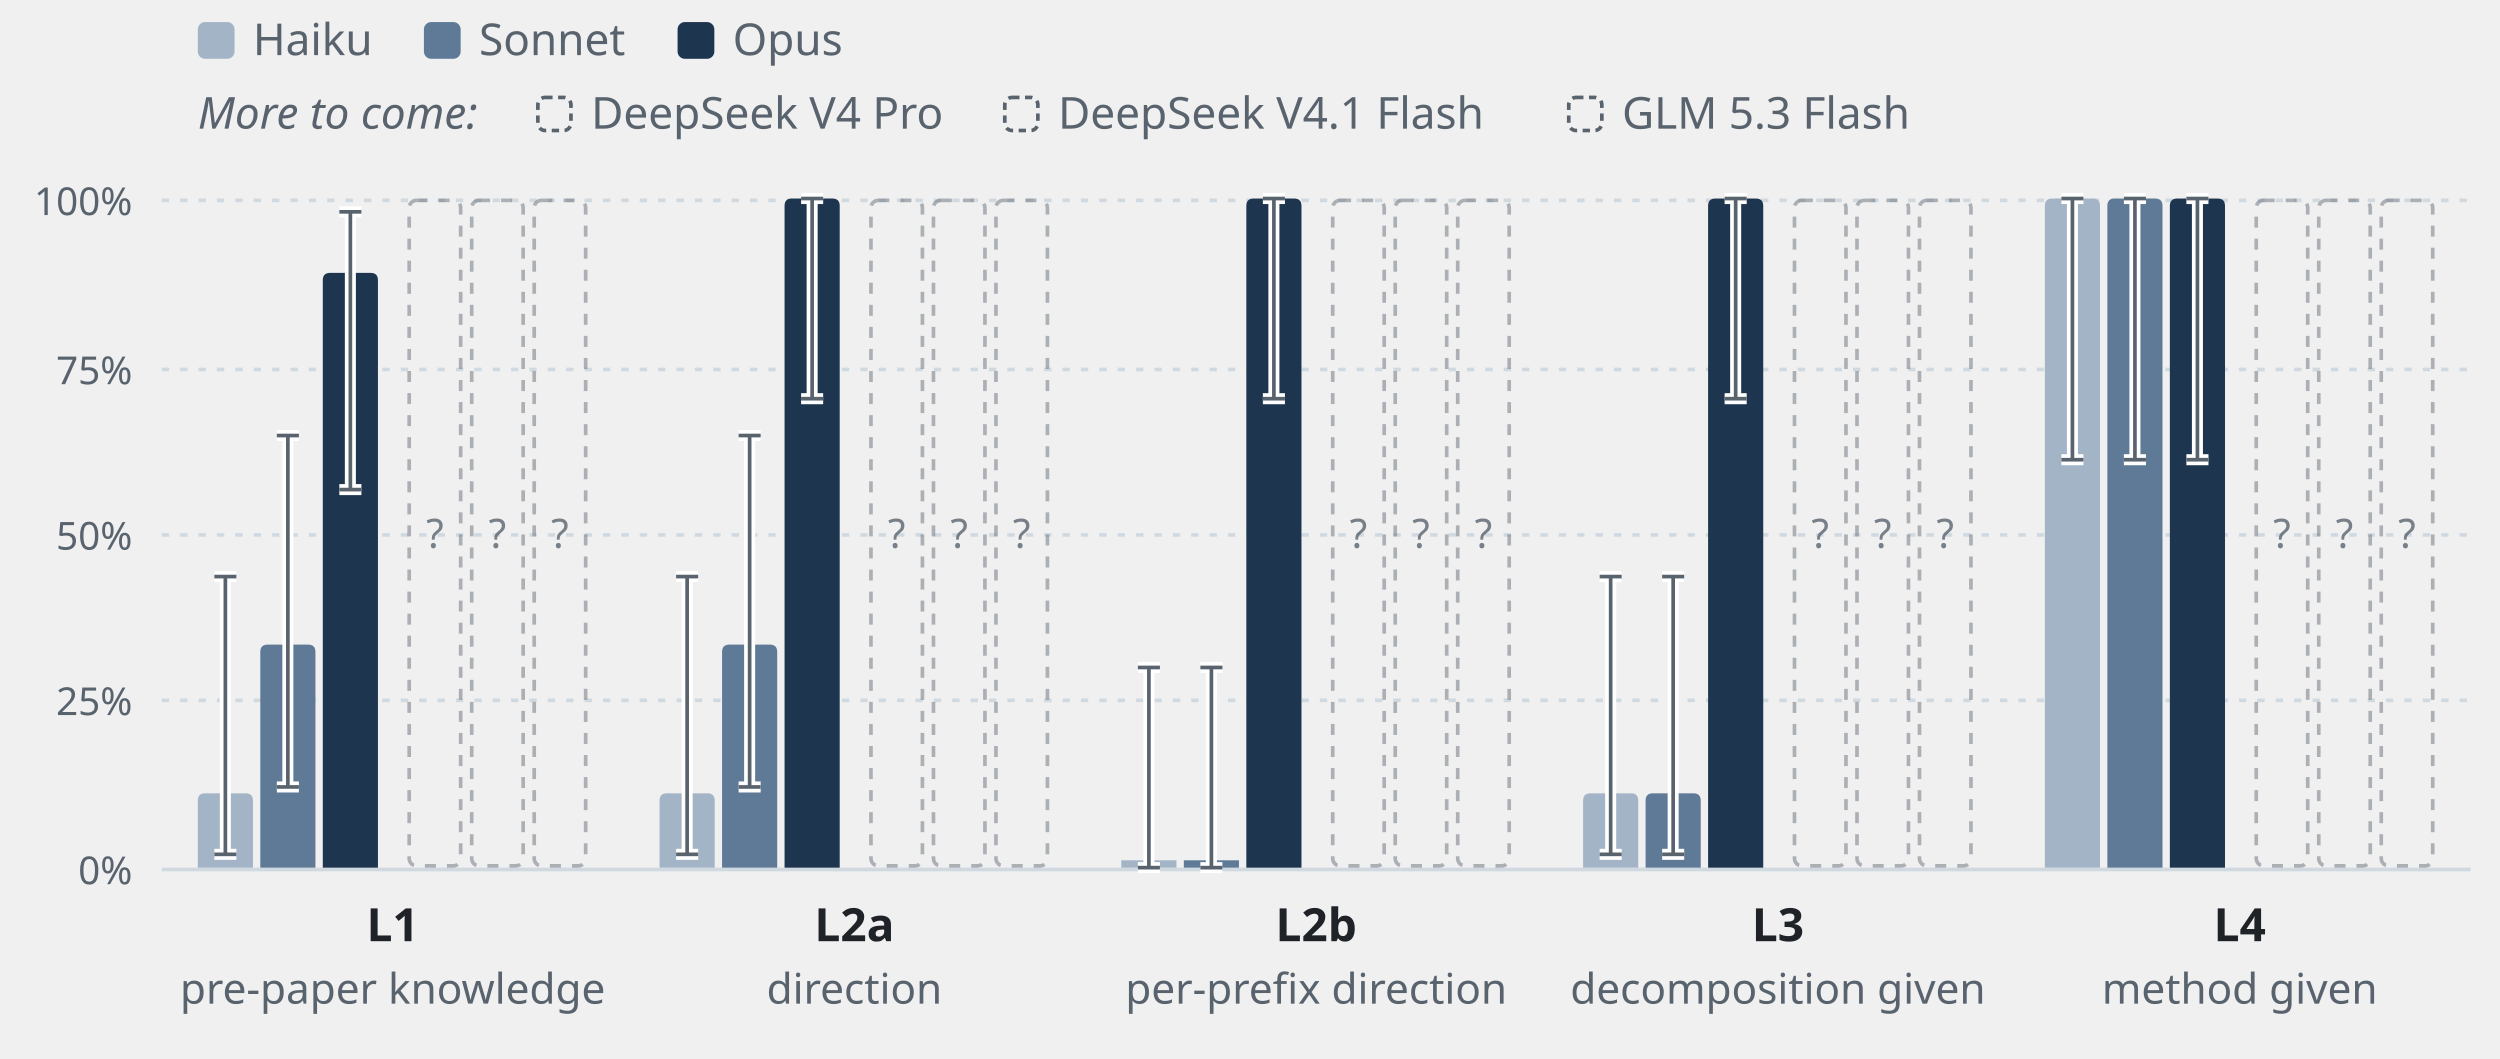
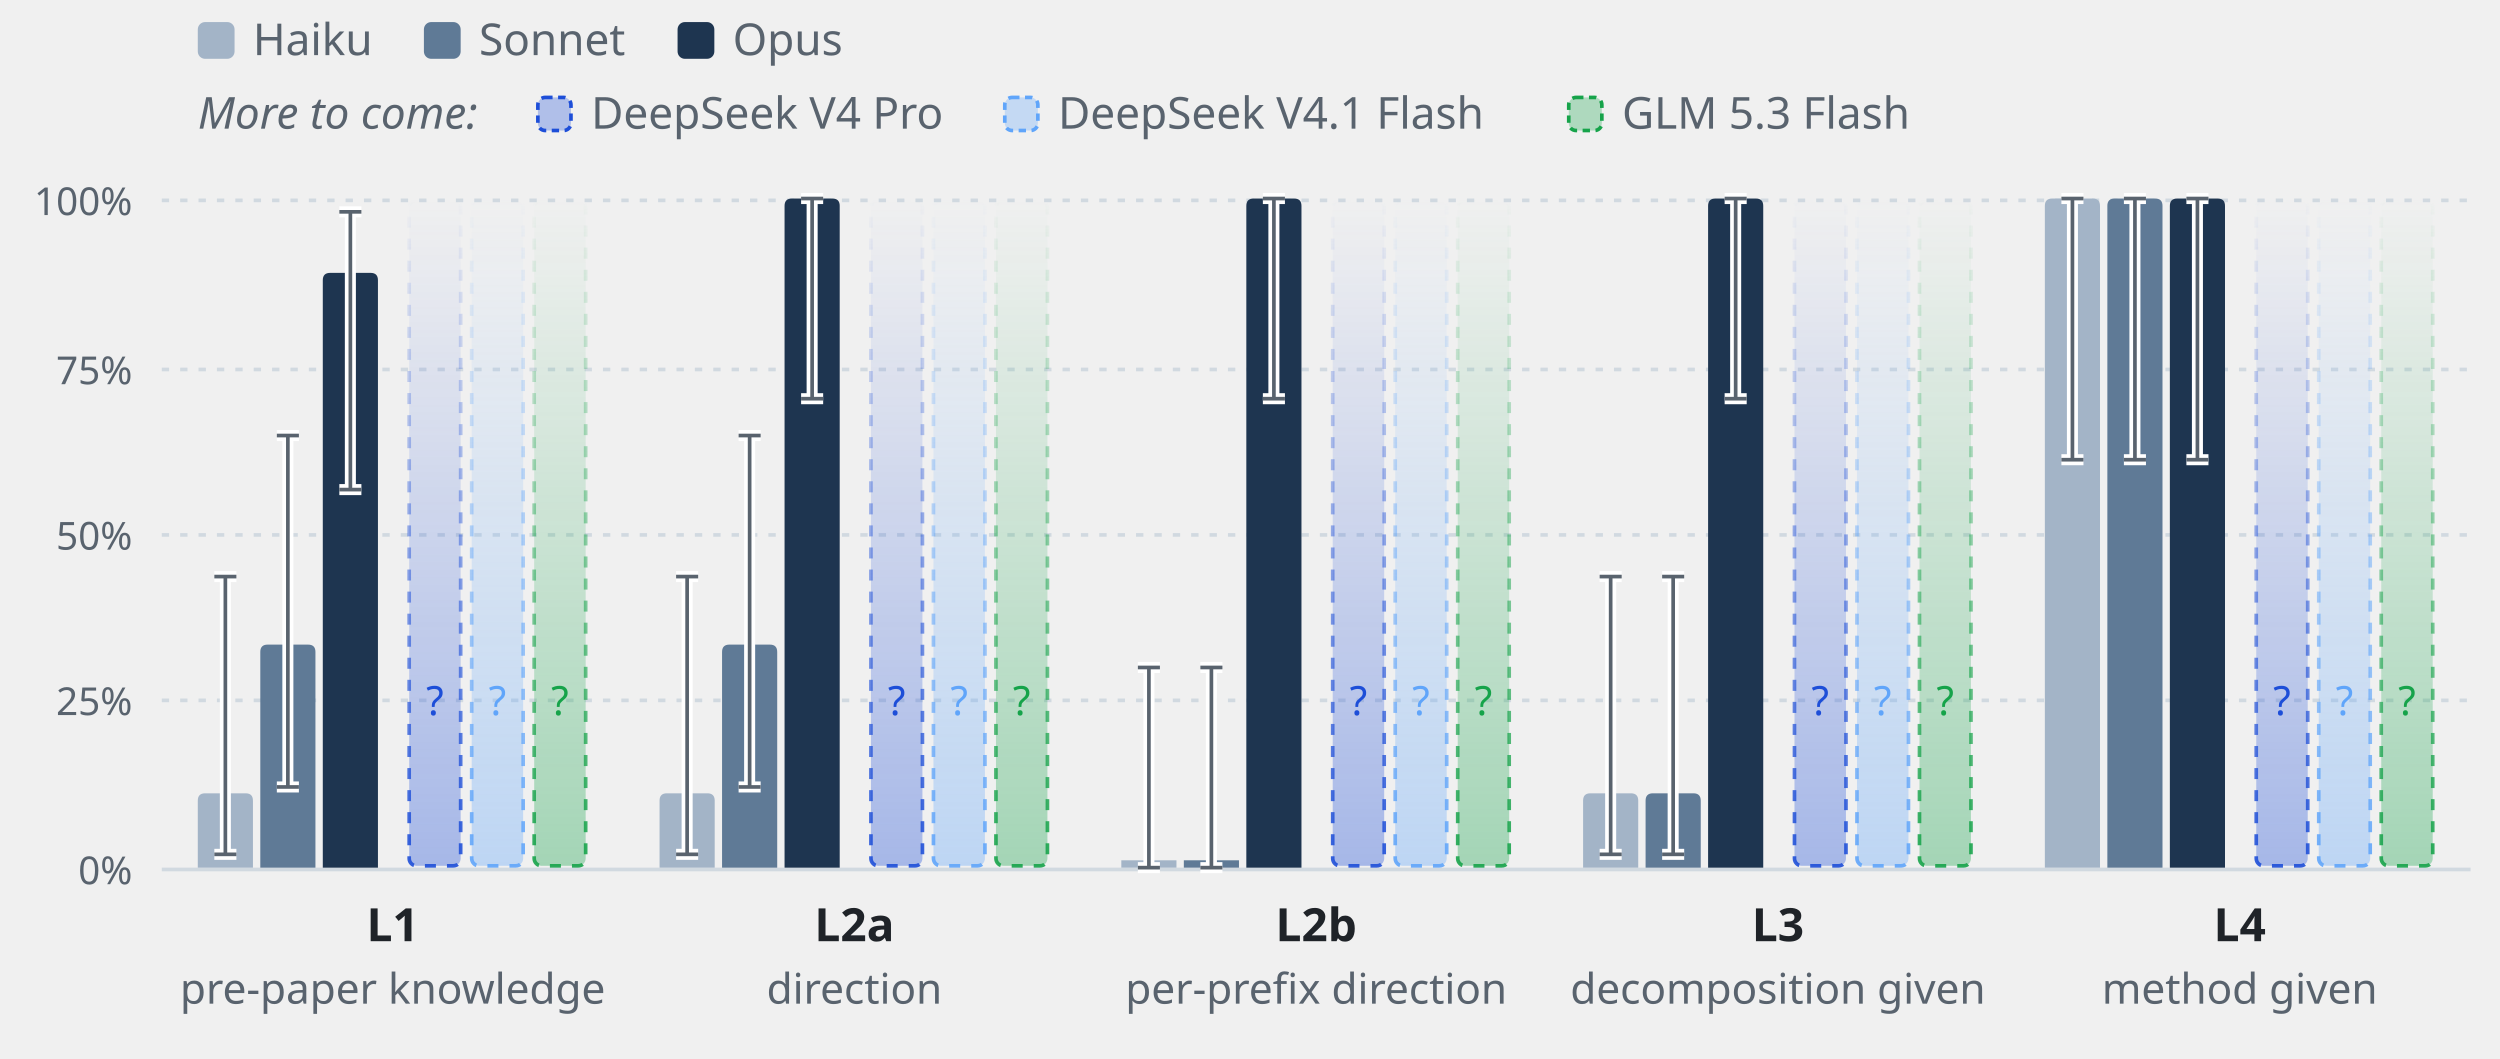
<svg xmlns="http://www.w3.org/2000/svg" width="680" height="288" viewBox="0 0 680 288" font-family="-apple-system, BlinkMacSystemFont, 'Segoe UI', 'Noto Sans', Helvetica, Arial, sans-serif" role="img" aria-labelledby="title desc">
  <rect x="53.8" y="6" width="10" height="10" rx="2" fill="#a3b4c7" />
  <text x="68.8" y="15" font-size="12" fill="#59636e">Haiku</text>
  <rect x="115.3" y="6" width="10" height="10" rx="2" fill="#5f7a96" />
  <text x="130.3" y="15" font-size="12" fill="#59636e">Sonnet</text>
  <rect x="184.3" y="6" width="10" height="10" rx="2" fill="#1e3550" />
  <text x="199.3" y="15" font-size="12" fill="#59636e">Opus</text>
+   <defs>
+     <linearGradient id="fill0" x1="0" y1="1" x2="0" y2="0">
+       <stop offset="0" stop-color="#1d4ed8" stop-opacity="0.35" />
+       <stop offset="1" stop-color="#1d4ed8" stop-opacity="0" />
+     </linearGradient>
+     <linearGradient id="edge0" x1="0" y1="1" x2="0" y2="0">
+       <stop offset="0" stop-color="#1d4ed8" stop-opacity="0.9" />
+       <stop offset="1" stop-color="#1d4ed8" stop-opacity="0" />
+     </linearGradient>
+     <linearGradient id="fill1" x1="0" y1="1" x2="0" y2="0">
+       <stop offset="0" stop-color="#60a5fa" stop-opacity="0.35" />
+       <stop offset="1" stop-color="#60a5fa" stop-opacity="0" />
+     </linearGradient>
+     <linearGradient id="edge1" x1="0" y1="1" x2="0" y2="0">
+       <stop offset="0" stop-color="#60a5fa" stop-opacity="0.9" />
+       <stop offset="1" stop-color="#60a5fa" stop-opacity="0" />
+     </linearGradient>
+     <linearGradient id="fill2" x1="0" y1="1" x2="0" y2="0">
+       <stop offset="0" stop-color="#16a34a" stop-opacity="0.35" />
+       <stop offset="1" stop-color="#16a34a" stop-opacity="0" />
+     </linearGradient>
+     <linearGradient id="edge2" x1="0" y1="1" x2="0" y2="0">
+       <stop offset="0" stop-color="#16a34a" stop-opacity="0.9" />
+       <stop offset="1" stop-color="#16a34a" stop-opacity="0" />
+     </linearGradient>
+   </defs>
  <text x="53.8" y="35" font-size="12" font-style="italic" fill="#59636e">More to come:</text>
-   <rect x="146.3" y="26.5" width="9" height="9" rx="2" fill="none" stroke="#59636e" stroke-dasharray="2 1.5" />
+   <rect x="146.3" y="26.5" width="9" height="9" rx="2" fill="#1d4ed8" fill-opacity="0.3" stroke="#1d4ed8" stroke-dasharray="2 1.5" />
  <text x="160.8" y="35" font-size="12" fill="#59636e">DeepSeek V4 Pro</text>
-   <rect x="273.3" y="26.5" width="9" height="9" rx="2" fill="none" stroke="#59636e" stroke-dasharray="2 1.5" />
+   <rect x="273.3" y="26.5" width="9" height="9" rx="2" fill="#60a5fa" fill-opacity="0.3" stroke="#60a5fa" stroke-dasharray="2 1.5" />
  <text x="287.8" y="35" font-size="12" fill="#59636e">DeepSeek V4.1 Flash</text>
-   <rect x="426.7" y="26.5" width="9" height="9" rx="2" fill="none" stroke="#59636e" stroke-dasharray="2 1.5" />
+   <rect x="426.7" y="26.5" width="9" height="9" rx="2" fill="#16a34a" fill-opacity="0.3" stroke="#16a34a" stroke-dasharray="2 1.5" />
  <text x="441.2" y="35" font-size="12" fill="#59636e">GLM 5.3 Flash</text>
  <line x1="44" x2="672" y1="236.5" y2="236.5" stroke="#d1d9e0" />
  <text x="36" y="240.5" font-size="10.5" text-anchor="end" fill="#59636e" font-variant-numeric="tabular-nums">0%</text>
  <line x1="44" x2="672" y1="190.5" y2="190.5" stroke="#d1d9e0" stroke-dasharray="2 3" />
  <text x="36" y="194.5" font-size="10.5" text-anchor="end" fill="#59636e" font-variant-numeric="tabular-nums">25%</text>
  <line x1="44" x2="672" y1="145.5" y2="145.5" stroke="#d1d9e0" stroke-dasharray="2 3" />
  <text x="36" y="149.5" font-size="10.5" text-anchor="end" fill="#59636e" font-variant-numeric="tabular-nums">50%</text>
  <line x1="44" x2="672" y1="100.5" y2="100.5" stroke="#d1d9e0" stroke-dasharray="2 3" />
  <text x="36" y="104.5" font-size="10.5" text-anchor="end" fill="#59636e" font-variant-numeric="tabular-nums">75%</text>
  <line x1="44" x2="672" y1="54.5" y2="54.5" stroke="#d1d9e0" stroke-dasharray="2 3" />
  <text x="36" y="58.5" font-size="10.5" text-anchor="end" fill="#59636e" font-variant-numeric="tabular-nums">100%</text>
  <path d="M53.8,236.0 V217.778 Q53.8,215.778 55.8,215.778 H66.8 Q68.8,215.778 68.8,217.778 V236.0 Z" fill="#a3b4c7" />
  <path d="M61.3,232.38 V156.829 M58.3,156.829 H64.3 M58.3,232.38 H64.3" stroke="#ffffff" stroke-width="3" fill="none" />
  <path d="M61.3,232.38 V156.829 M58.3,156.829 H64.3 M58.3,232.38 H64.3" stroke="#59636e" stroke-width="1" fill="none" />
  <path d="M70.8,236.0 V177.333 Q70.8,175.333 72.8,175.333 H83.8 Q85.8,175.333 85.8,177.333 V236.0 Z" fill="#5f7a96" />
  <path d="M78.3,214.054 V118.464 M75.3,118.464 H81.3 M75.3,214.054 H81.3" stroke="#ffffff" stroke-width="3" fill="none" />
  <path d="M78.3,214.054 V118.464 M75.3,118.464 H81.3 M75.3,214.054 H81.3" stroke="#59636e" stroke-width="1" fill="none" />
  <path d="M87.8,236.0 V76.222 Q87.8,74.222 89.8,74.222 H100.8 Q102.8,74.222 102.8,76.222 V236.0 Z" fill="#1e3550" />
  <path d="M95.3,133.171 V57.62 M92.3,57.62 H98.3 M92.3,133.171 H98.3" stroke="#ffffff" stroke-width="3" fill="none" />
  <path d="M95.3,133.171 V57.62 M92.3,57.62 H98.3 M92.3,133.171 H98.3" stroke="#59636e" stroke-width="1" fill="none" />
-   <rect x="111.3" y="54.5" width="14" height="181" rx="2" fill="none" stroke="#59636e" stroke-opacity="0.45" stroke-dasharray="3 3" />
-   <text x="118.3" y="149.0" font-size="11" text-anchor="middle" fill="#59636e" fill-opacity="0.8">?</text>
-   <rect x="128.3" y="54.5" width="14" height="181" rx="2" fill="none" stroke="#59636e" stroke-opacity="0.45" stroke-dasharray="3 3" />
-   <text x="135.3" y="149.0" font-size="11" text-anchor="middle" fill="#59636e" fill-opacity="0.8">?</text>
-   <rect x="145.3" y="54.5" width="14" height="181" rx="2" fill="none" stroke="#59636e" stroke-opacity="0.45" stroke-dasharray="3 3" />
-   <text x="152.3" y="149.0" font-size="11" text-anchor="middle" fill="#59636e" fill-opacity="0.8">?</text>
+   <rect x="111.3" y="54.5" width="14" height="181" rx="2" fill="url(#fill0)" stroke="url(#edge0)" stroke-dasharray="3 3" />
+   <text x="118.3" y="194.5" font-size="11" text-anchor="middle" fill="#1d4ed8">?</text>
+   <rect x="128.3" y="54.5" width="14" height="181" rx="2" fill="url(#fill1)" stroke="url(#edge1)" stroke-dasharray="3 3" />
+   <text x="135.3" y="194.5" font-size="11" text-anchor="middle" fill="#60a5fa">?</text>
+   <rect x="145.3" y="54.5" width="14" height="181" rx="2" fill="url(#fill2)" stroke="url(#edge2)" stroke-dasharray="3 3" />
+   <text x="152.3" y="194.5" font-size="11" text-anchor="middle" fill="#16a34a">?</text>
  <text x="106.8" y="256" font-size="12.5" font-weight="600" text-anchor="middle" fill="#1f2328">L1</text>
  <text x="106.8" y="273" font-size="11.5" text-anchor="middle" fill="#59636e">pre-paper knowledge</text>
  <path d="M179.4,236.0 V217.778 Q179.4,215.778 181.4,215.778 H192.4 Q194.4,215.778 194.4,217.778 V236.0 Z" fill="#a3b4c7" />
  <path d="M186.9,232.38 V156.829 M183.9,156.829 H189.9 M183.9,232.38 H189.9" stroke="#ffffff" stroke-width="3" fill="none" />
  <path d="M186.9,232.38 V156.829 M183.9,156.829 H189.9 M183.9,232.38 H189.9" stroke="#59636e" stroke-width="1" fill="none" />
  <path d="M196.4,236.0 V177.333 Q196.4,175.333 198.4,175.333 H209.4 Q211.4,175.333 211.4,177.333 V236.0 Z" fill="#5f7a96" />
  <path d="M203.9,214.054 V118.464 M200.9,118.464 H206.9 M200.9,214.054 H206.9" stroke="#ffffff" stroke-width="3" fill="none" />
  <path d="M203.9,214.054 V118.464 M200.9,118.464 H206.9 M200.9,214.054 H206.9" stroke="#59636e" stroke-width="1" fill="none" />
  <path d="M213.4,236.0 V56.0 Q213.4,54.0 215.4,54.0 H226.4 Q228.4,54.0 228.4,56.0 V236.0 Z" fill="#1e3550" />
  <path d="M220.9,108.446 V54.0 M217.9,54.0 H223.9 M217.9,108.446 H223.9" stroke="#ffffff" stroke-width="3" fill="none" />
  <path d="M220.9,108.446 V54.0 M217.9,54.0 H223.9 M217.9,108.446 H223.9" stroke="#59636e" stroke-width="1" fill="none" />
-   <rect x="236.9" y="54.5" width="14" height="181" rx="2" fill="none" stroke="#59636e" stroke-opacity="0.45" stroke-dasharray="3 3" />
-   <text x="243.9" y="149.0" font-size="11" text-anchor="middle" fill="#59636e" fill-opacity="0.8">?</text>
-   <rect x="253.9" y="54.5" width="14" height="181" rx="2" fill="none" stroke="#59636e" stroke-opacity="0.45" stroke-dasharray="3 3" />
-   <text x="260.9" y="149.0" font-size="11" text-anchor="middle" fill="#59636e" fill-opacity="0.8">?</text>
-   <rect x="270.9" y="54.5" width="14" height="181" rx="2" fill="none" stroke="#59636e" stroke-opacity="0.45" stroke-dasharray="3 3" />
-   <text x="277.9" y="149.0" font-size="11" text-anchor="middle" fill="#59636e" fill-opacity="0.8">?</text>
+   <rect x="236.9" y="54.5" width="14" height="181" rx="2" fill="url(#fill0)" stroke="url(#edge0)" stroke-dasharray="3 3" />
+   <text x="243.9" y="194.5" font-size="11" text-anchor="middle" fill="#1d4ed8">?</text>
+   <rect x="253.9" y="54.5" width="14" height="181" rx="2" fill="url(#fill1)" stroke="url(#edge1)" stroke-dasharray="3 3" />
+   <text x="260.9" y="194.5" font-size="11" text-anchor="middle" fill="#60a5fa">?</text>
+   <rect x="270.9" y="54.5" width="14" height="181" rx="2" fill="url(#fill2)" stroke="url(#edge2)" stroke-dasharray="3 3" />
+   <text x="277.9" y="194.5" font-size="11" text-anchor="middle" fill="#16a34a">?</text>
  <text x="232.4" y="256" font-size="12.5" font-weight="600" text-anchor="middle" fill="#1f2328">L2a</text>
  <text x="232.4" y="273" font-size="11.5" text-anchor="middle" fill="#59636e">direction</text>
  <rect x="305.0" y="234.0" width="15" height="2" fill="#a3b4c7" />
  <path d="M312.5,236.0 V181.554 M309.5,181.554 H315.5 M309.5,236.0 H315.5" stroke="#ffffff" stroke-width="3" fill="none" />
  <path d="M312.5,236.0 V181.554 M309.5,181.554 H315.5 M309.5,236.0 H315.5" stroke="#59636e" stroke-width="1" fill="none" />
  <rect x="322.0" y="234.0" width="15" height="2" fill="#5f7a96" />
  <path d="M329.5,236.0 V181.554 M326.5,181.554 H332.5 M326.5,236.0 H332.5" stroke="#ffffff" stroke-width="3" fill="none" />
  <path d="M329.5,236.0 V181.554 M326.5,181.554 H332.5 M326.5,236.0 H332.5" stroke="#59636e" stroke-width="1" fill="none" />
  <path d="M339.0,236.0 V56.0 Q339.0,54.0 341.0,54.0 H352.0 Q354.0,54.0 354.0,56.0 V236.0 Z" fill="#1e3550" />
  <path d="M346.5,108.446 V54.0 M343.5,54.0 H349.5 M343.5,108.446 H349.5" stroke="#ffffff" stroke-width="3" fill="none" />
  <path d="M346.5,108.446 V54.0 M343.5,54.0 H349.5 M343.5,108.446 H349.5" stroke="#59636e" stroke-width="1" fill="none" />
-   <rect x="362.5" y="54.5" width="14" height="181" rx="2" fill="none" stroke="#59636e" stroke-opacity="0.45" stroke-dasharray="3 3" />
-   <text x="369.5" y="149.0" font-size="11" text-anchor="middle" fill="#59636e" fill-opacity="0.8">?</text>
-   <rect x="379.5" y="54.5" width="14" height="181" rx="2" fill="none" stroke="#59636e" stroke-opacity="0.45" stroke-dasharray="3 3" />
-   <text x="386.5" y="149.0" font-size="11" text-anchor="middle" fill="#59636e" fill-opacity="0.8">?</text>
-   <rect x="396.5" y="54.5" width="14" height="181" rx="2" fill="none" stroke="#59636e" stroke-opacity="0.45" stroke-dasharray="3 3" />
-   <text x="403.5" y="149.0" font-size="11" text-anchor="middle" fill="#59636e" fill-opacity="0.8">?</text>
+   <rect x="362.5" y="54.5" width="14" height="181" rx="2" fill="url(#fill0)" stroke="url(#edge0)" stroke-dasharray="3 3" />
+   <text x="369.5" y="194.5" font-size="11" text-anchor="middle" fill="#1d4ed8">?</text>
+   <rect x="379.5" y="54.5" width="14" height="181" rx="2" fill="url(#fill1)" stroke="url(#edge1)" stroke-dasharray="3 3" />
+   <text x="386.5" y="194.5" font-size="11" text-anchor="middle" fill="#60a5fa">?</text>
+   <rect x="396.5" y="54.5" width="14" height="181" rx="2" fill="url(#fill2)" stroke="url(#edge2)" stroke-dasharray="3 3" />
+   <text x="403.5" y="194.5" font-size="11" text-anchor="middle" fill="#16a34a">?</text>
  <text x="358.0" y="256" font-size="12.5" font-weight="600" text-anchor="middle" fill="#1f2328">L2b</text>
  <text x="358.0" y="273" font-size="11.5" text-anchor="middle" fill="#59636e">per-prefix direction</text>
  <path d="M430.6,236.0 V217.778 Q430.6,215.778 432.6,215.778 H443.6 Q445.6,215.778 445.6,217.778 V236.0 Z" fill="#a3b4c7" />
  <path d="M438.1,232.38 V156.829 M435.1,156.829 H441.1 M435.1,232.38 H441.1" stroke="#ffffff" stroke-width="3" fill="none" />
  <path d="M438.1,232.38 V156.829 M435.1,156.829 H441.1 M435.1,232.38 H441.1" stroke="#59636e" stroke-width="1" fill="none" />
  <path d="M447.6,236.0 V217.778 Q447.6,215.778 449.6,215.778 H460.6 Q462.6,215.778 462.6,217.778 V236.0 Z" fill="#5f7a96" />
  <path d="M455.1,232.38 V156.829 M452.1,156.829 H458.1 M452.1,232.38 H458.1" stroke="#ffffff" stroke-width="3" fill="none" />
  <path d="M455.1,232.38 V156.829 M452.1,156.829 H458.1 M452.1,232.38 H458.1" stroke="#59636e" stroke-width="1" fill="none" />
  <path d="M464.6,236.0 V56.0 Q464.6,54.0 466.6,54.0 H477.6 Q479.6,54.0 479.6,56.0 V236.0 Z" fill="#1e3550" />
  <path d="M472.1,108.446 V54.0 M469.1,54.0 H475.1 M469.1,108.446 H475.1" stroke="#ffffff" stroke-width="3" fill="none" />
  <path d="M472.1,108.446 V54.0 M469.1,54.0 H475.1 M469.1,108.446 H475.1" stroke="#59636e" stroke-width="1" fill="none" />
-   <rect x="488.1" y="54.5" width="14" height="181" rx="2" fill="none" stroke="#59636e" stroke-opacity="0.45" stroke-dasharray="3 3" />
-   <text x="495.1" y="149.0" font-size="11" text-anchor="middle" fill="#59636e" fill-opacity="0.8">?</text>
-   <rect x="505.1" y="54.5" width="14" height="181" rx="2" fill="none" stroke="#59636e" stroke-opacity="0.45" stroke-dasharray="3 3" />
-   <text x="512.1" y="149.0" font-size="11" text-anchor="middle" fill="#59636e" fill-opacity="0.8">?</text>
-   <rect x="522.1" y="54.5" width="14" height="181" rx="2" fill="none" stroke="#59636e" stroke-opacity="0.45" stroke-dasharray="3 3" />
-   <text x="529.1" y="149.0" font-size="11" text-anchor="middle" fill="#59636e" fill-opacity="0.8">?</text>
+   <rect x="488.1" y="54.5" width="14" height="181" rx="2" fill="url(#fill0)" stroke="url(#edge0)" stroke-dasharray="3 3" />
+   <text x="495.1" y="194.5" font-size="11" text-anchor="middle" fill="#1d4ed8">?</text>
+   <rect x="505.1" y="54.5" width="14" height="181" rx="2" fill="url(#fill1)" stroke="url(#edge1)" stroke-dasharray="3 3" />
+   <text x="512.1" y="194.5" font-size="11" text-anchor="middle" fill="#60a5fa">?</text>
+   <rect x="522.1" y="54.5" width="14" height="181" rx="2" fill="url(#fill2)" stroke="url(#edge2)" stroke-dasharray="3 3" />
+   <text x="529.1" y="194.5" font-size="11" text-anchor="middle" fill="#16a34a">?</text>
  <text x="483.6" y="256" font-size="12.5" font-weight="600" text-anchor="middle" fill="#1f2328">L3</text>
  <text x="483.6" y="273" font-size="11.5" text-anchor="middle" fill="#59636e">decomposition given</text>
  <path d="M556.2,236.0 V56.0 Q556.2,54.0 558.2,54.0 H569.2 Q571.2,54.0 571.2,56.0 V236.0 Z" fill="#a3b4c7" />
  <path d="M563.7,125.042 V54 M560.7,54 H566.7 M560.7,125.042 H566.7" stroke="#ffffff" stroke-width="3" fill="none" />
  <path d="M563.7,125.042 V54 M560.7,54 H566.7 M560.7,125.042 H566.7" stroke="#59636e" stroke-width="1" fill="none" />
  <path d="M573.2,236.0 V56.0 Q573.2,54.0 575.2,54.0 H586.2 Q588.2,54.0 588.2,56.0 V236.0 Z" fill="#5f7a96" />
  <path d="M580.7,125.042 V54 M577.7,54 H583.7 M577.7,125.042 H583.7" stroke="#ffffff" stroke-width="3" fill="none" />
  <path d="M580.7,125.042 V54 M577.7,54 H583.7 M577.7,125.042 H583.7" stroke="#59636e" stroke-width="1" fill="none" />
  <path d="M590.2,236.0 V56.0 Q590.2,54.0 592.2,54.0 H603.2 Q605.2,54.0 605.2,56.0 V236.0 Z" fill="#1e3550" />
  <path d="M597.7,125.042 V54 M594.7,54 H600.7 M594.7,125.042 H600.7" stroke="#ffffff" stroke-width="3" fill="none" />
  <path d="M597.7,125.042 V54 M594.7,54 H600.7 M594.7,125.042 H600.7" stroke="#59636e" stroke-width="1" fill="none" />
-   <rect x="613.7" y="54.5" width="14" height="181" rx="2" fill="none" stroke="#59636e" stroke-opacity="0.45" stroke-dasharray="3 3" />
-   <text x="620.7" y="149.0" font-size="11" text-anchor="middle" fill="#59636e" fill-opacity="0.8">?</text>
-   <rect x="630.7" y="54.5" width="14" height="181" rx="2" fill="none" stroke="#59636e" stroke-opacity="0.45" stroke-dasharray="3 3" />
-   <text x="637.7" y="149.0" font-size="11" text-anchor="middle" fill="#59636e" fill-opacity="0.8">?</text>
-   <rect x="647.7" y="54.5" width="14" height="181" rx="2" fill="none" stroke="#59636e" stroke-opacity="0.45" stroke-dasharray="3 3" />
-   <text x="654.7" y="149.0" font-size="11" text-anchor="middle" fill="#59636e" fill-opacity="0.8">?</text>
+   <rect x="613.7" y="54.5" width="14" height="181" rx="2" fill="url(#fill0)" stroke="url(#edge0)" stroke-dasharray="3 3" />
+   <text x="620.7" y="194.5" font-size="11" text-anchor="middle" fill="#1d4ed8">?</text>
+   <rect x="630.7" y="54.5" width="14" height="181" rx="2" fill="url(#fill1)" stroke="url(#edge1)" stroke-dasharray="3 3" />
+   <text x="637.7" y="194.5" font-size="11" text-anchor="middle" fill="#60a5fa">?</text>
+   <rect x="647.7" y="54.5" width="14" height="181" rx="2" fill="url(#fill2)" stroke="url(#edge2)" stroke-dasharray="3 3" />
+   <text x="654.7" y="194.5" font-size="11" text-anchor="middle" fill="#16a34a">?</text>
  <text x="609.2" y="256" font-size="12.5" font-weight="600" text-anchor="middle" fill="#1f2328">L4</text>
  <text x="609.2" y="273" font-size="11.5" text-anchor="middle" fill="#59636e">method given</text>
</svg>
